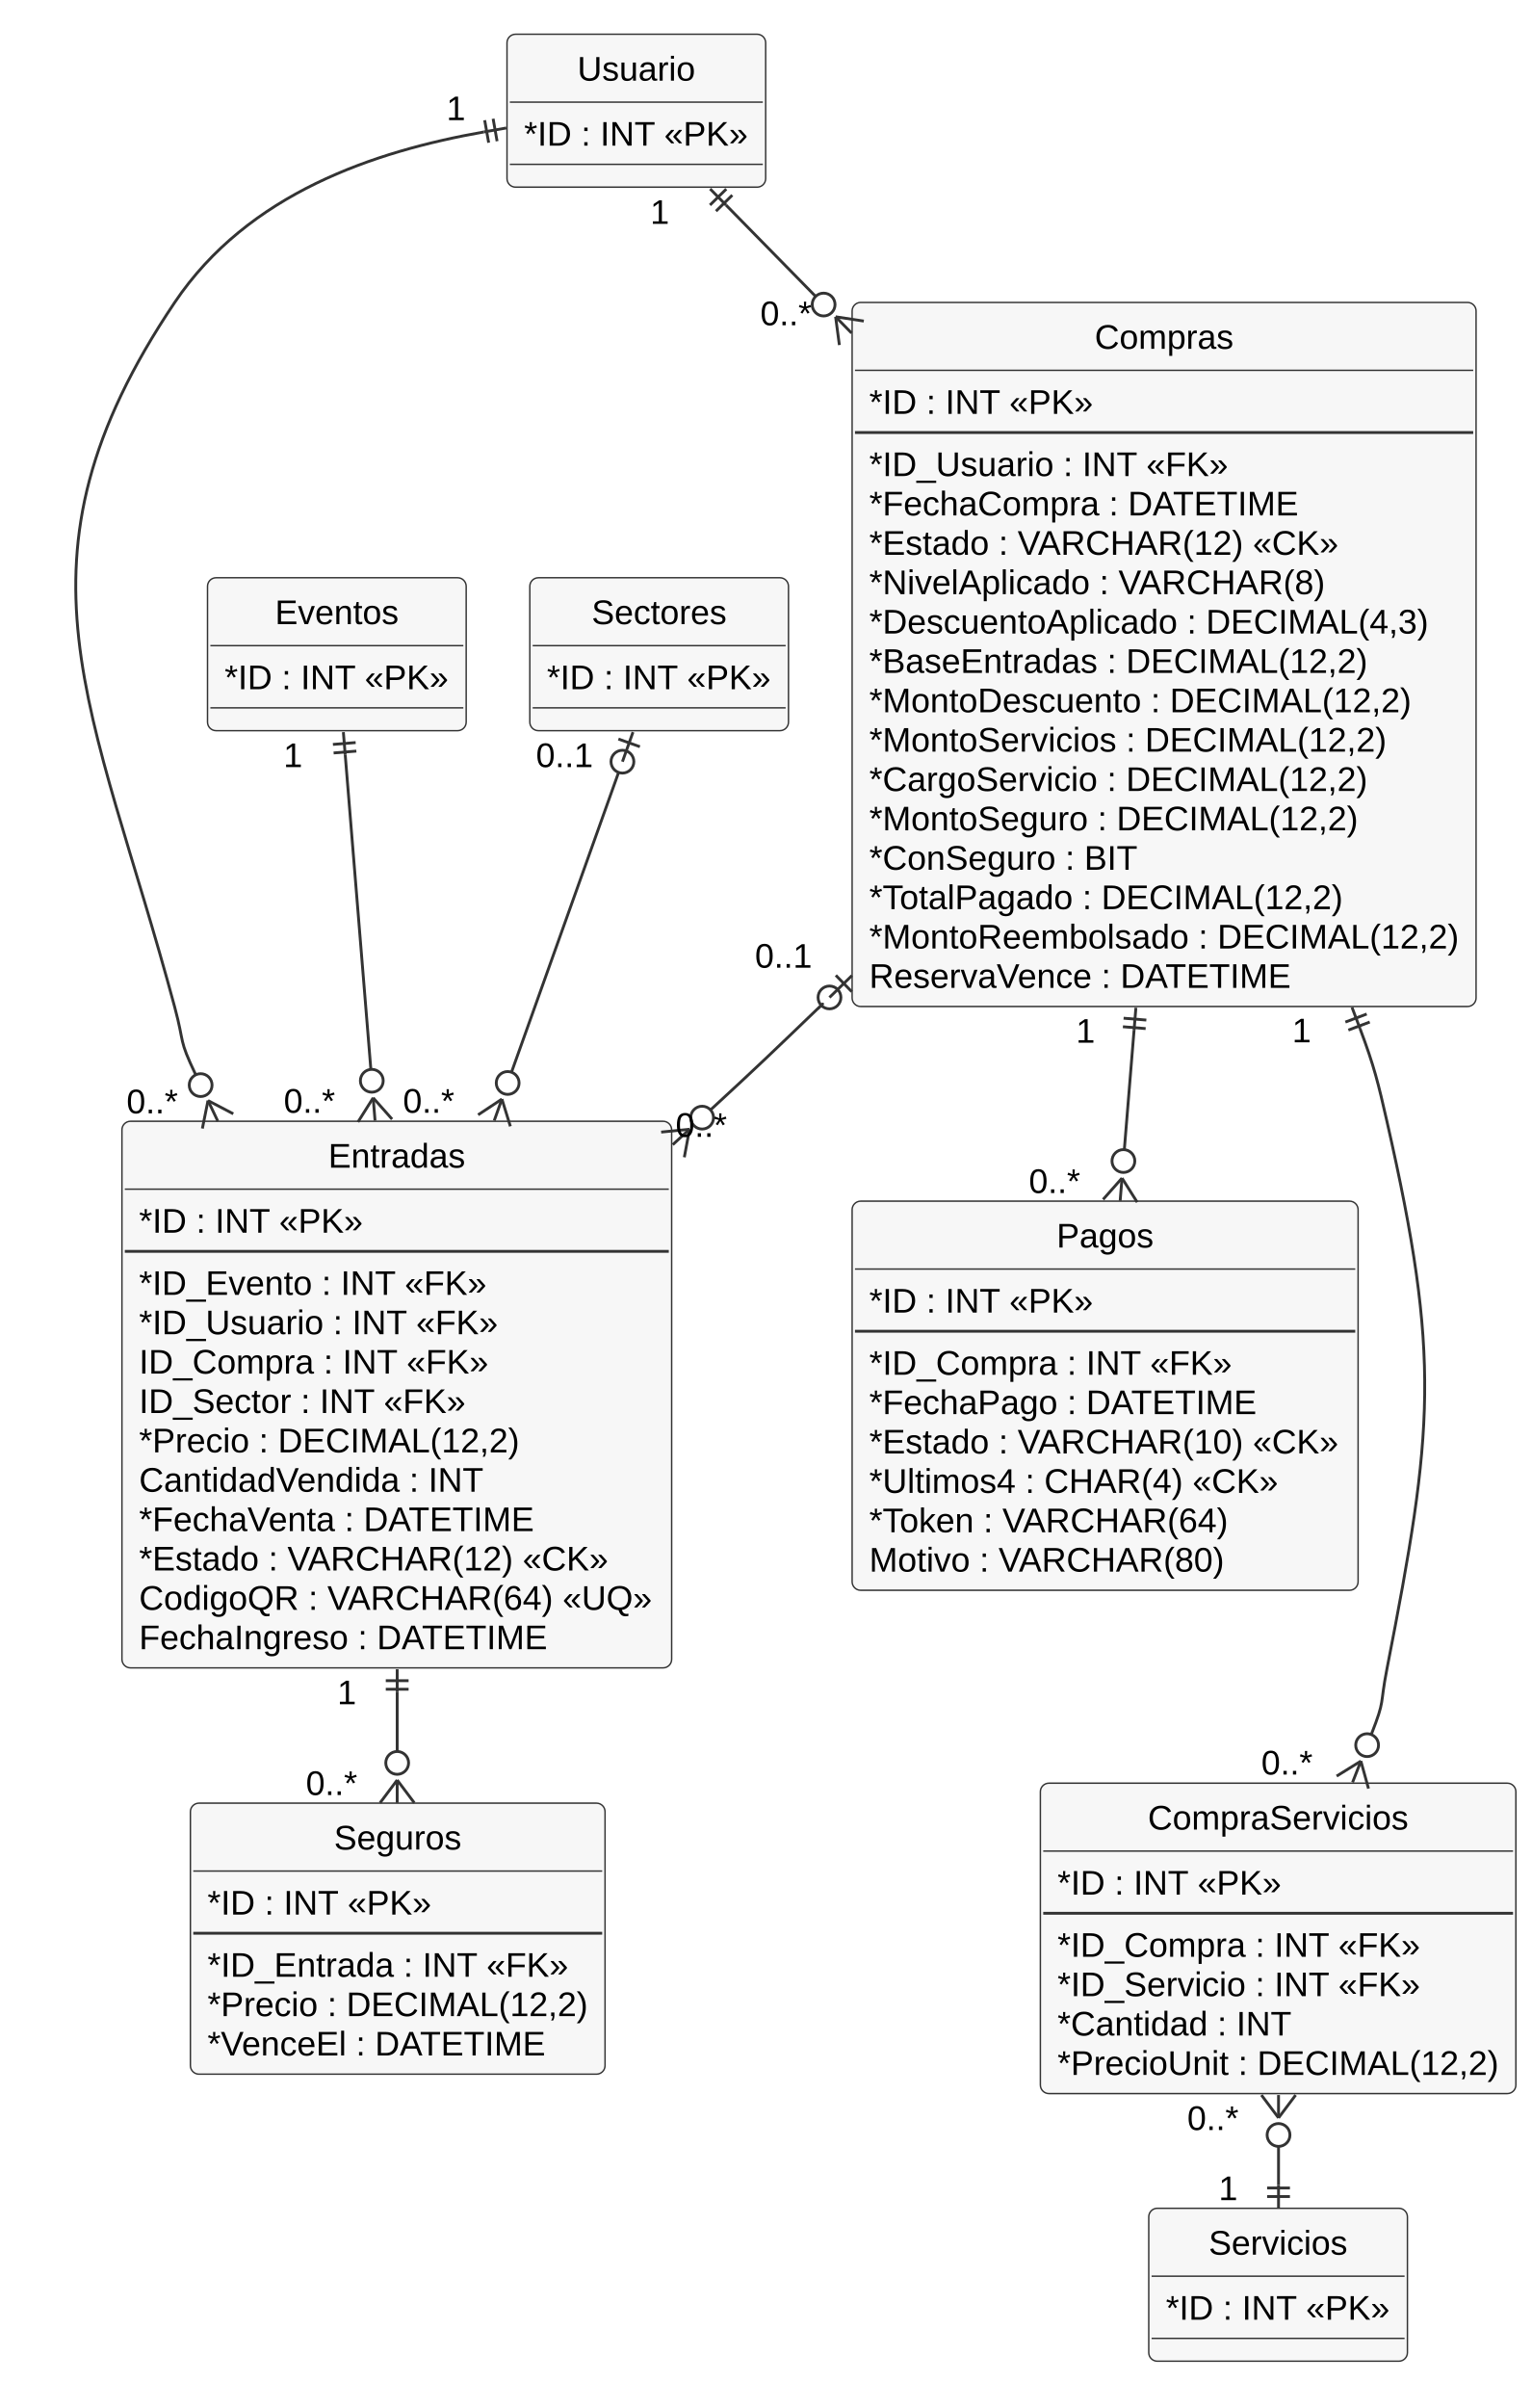
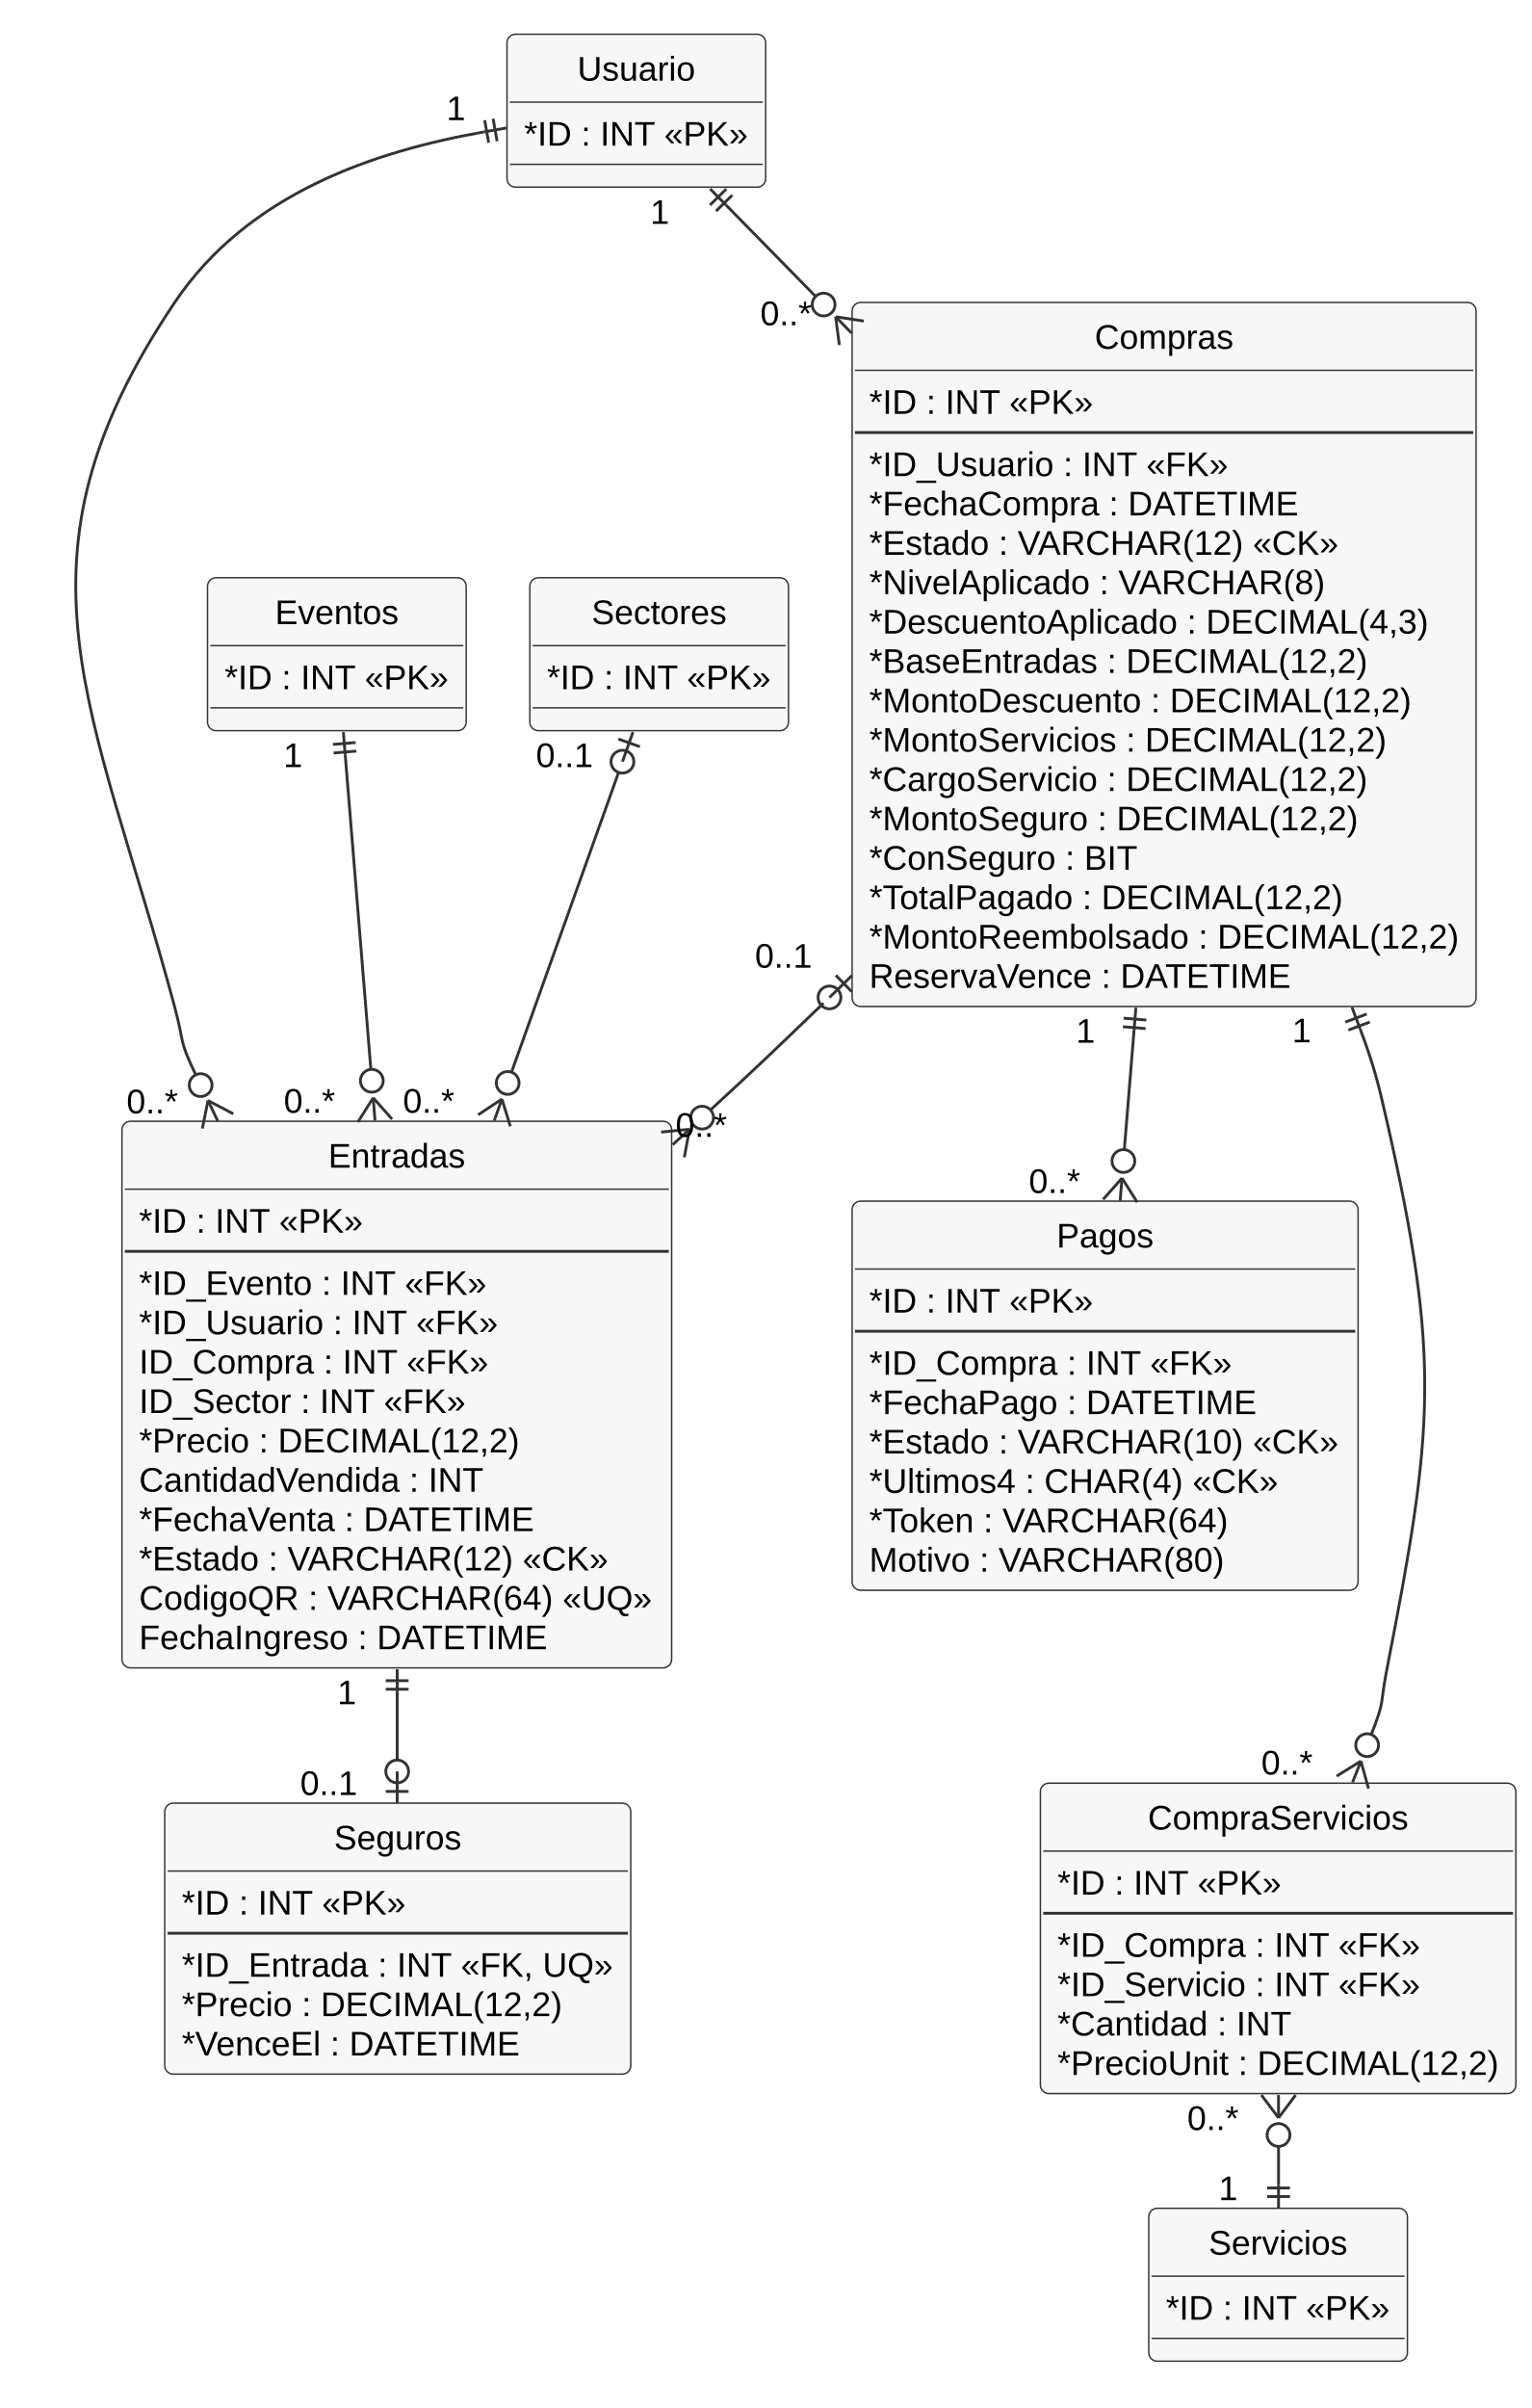
<svg xmlns="http://www.w3.org/2000/svg" version="1.1" data-diagram-type="CLASS" style="width:537px;height:844px;background:#FFFFFF;" width="537px" height="844px" viewBox="0 0 537 844" zoomAndPan="magnify" preserveAspectRatio="none" contentStyleType="text/css">
  <defs />
  <g font-family="sans-serif" lengthAdjust="spacing">
-     <g class="entity" data-qualified-name="Usuario" id="ent0001" data-source-line="8">
+     <g class="entity" data-qualified-name="Usuario" id="ent0001" data-source-line="9">
      <rect x="177.755" y="12" width="90.691" height="53.598" fill="#F7F7F7" style="stroke:#333;stroke-width:0.5;" rx="3" ry="3" />
      <text x="202.426" y="28.256" fill="#000" font-size="12" textLength="41.35" font-family="Arial">Usuario</text>
      <line x1="178.755" y1="35.799" x2="267.446" y2="35.799" style="stroke:#333;stroke-width:0.5;" />
      <text x="183.755" y="51.055" fill="#000" font-size="12" textLength="78.691" font-family="Arial">*ID : INT «PK»</text>
      <line x1="178.755" y1="57.598" x2="267.446" y2="57.598" style="stroke:#333;stroke-width:0.5;" />
    </g>
-     <g class="entity" data-qualified-name="Eventos" id="ent0002" data-source-line="11">
+     <g class="entity" data-qualified-name="Eventos" id="ent0002" data-source-line="12">
      <rect x="72.755" y="202.5" width="90.691" height="53.598" fill="#F7F7F7" style="stroke:#333;stroke-width:0.5;" rx="3" ry="3" />
      <text x="96.421" y="218.756" fill="#000" font-size="12" textLength="43.359" font-family="Arial">Eventos</text>
      <line x1="73.755" y1="226.299" x2="162.446" y2="226.299" style="stroke:#333;stroke-width:0.5;" />
      <text x="78.755" y="241.555" fill="#000" font-size="12" textLength="78.691" font-family="Arial">*ID : INT «PK»</text>
      <line x1="73.755" y1="248.098" x2="162.446" y2="248.098" style="stroke:#333;stroke-width:0.5;" />
    </g>
-     <g class="entity" data-qualified-name="Sectores" id="ent0003" data-source-line="14">
+     <g class="entity" data-qualified-name="Sectores" id="ent0003" data-source-line="15">
      <rect x="185.755" y="202.5" width="90.691" height="53.598" fill="#F7F7F7" style="stroke:#333;stroke-width:0.5;" rx="3" ry="3" />
      <text x="207.423" y="218.756" fill="#000" font-size="12" textLength="47.355" font-family="Arial">Sectores</text>
      <line x1="186.755" y1="226.299" x2="275.446" y2="226.299" style="stroke:#333;stroke-width:0.5;" />
      <text x="191.755" y="241.555" fill="#000" font-size="12" textLength="78.691" font-family="Arial">*ID : INT «PK»</text>
      <line x1="186.755" y1="248.098" x2="275.446" y2="248.098" style="stroke:#333;stroke-width:0.5;" />
    </g>
-     <g class="entity" data-qualified-name="Servicios" id="ent0004" data-source-line="17">
+     <g class="entity" data-qualified-name="Servicios" id="ent0004" data-source-line="18">
      <rect x="402.755" y="774" width="90.691" height="53.598" fill="#F7F7F7" style="stroke:#333;stroke-width:0.5;" rx="3" ry="3" />
      <text x="423.761" y="790.256" fill="#000" font-size="12" textLength="48.68" font-family="Arial">Servicios</text>
      <line x1="403.755" y1="797.799" x2="492.446" y2="797.799" style="stroke:#333;stroke-width:0.5;" />
      <text x="408.755" y="813.055" fill="#000" font-size="12" textLength="78.691" font-family="Arial">*ID : INT «PK»</text>
      <line x1="403.755" y1="819.598" x2="492.446" y2="819.598" style="stroke:#333;stroke-width:0.5;" />
    </g>
-     <g class="entity" data-qualified-name="Compras" id="ent0005" data-source-line="20">
+     <g class="entity" data-qualified-name="Compras" id="ent0005" data-source-line="21">
      <rect x="298.755" y="106" width="218.76" height="246.781" fill="#F7F7F7" style="stroke:#333;stroke-width:0.5;" rx="3" ry="3" />
      <text x="383.795" y="122.256" fill="#000" font-size="12" textLength="48.68" font-family="Arial">Compras</text>
      <line x1="299.755" y1="129.799" x2="516.515" y2="129.799" style="stroke:#333;stroke-width:0.5;" />
      <text x="304.755" y="145.055" fill="#000" font-size="12" textLength="78.691" font-family="Arial">*ID : INT «PK»</text>
      <line x1="299.755" y1="151.598" x2="516.515" y2="151.598" style="stroke:#333;stroke-width:1;" />
      <text x="304.755" y="166.854" fill="#000" font-size="12" textLength="126.041" font-family="Arial">*ID_Usuario : INT «FK»</text>
      <text x="304.755" y="180.652" fill="#000" font-size="12" textLength="151.371" font-family="Arial">*FechaCompra : DATETIME</text>
      <text x="304.755" y="194.451" fill="#000" font-size="12" textLength="165.398" font-family="Arial">*Estado : VARCHAR(12) «CK»</text>
      <text x="304.755" y="208.25" fill="#000" font-size="12" textLength="160.717" font-family="Arial">*NivelAplicado : VARCHAR(8)</text>
      <text x="304.755" y="222.049" fill="#000" font-size="12" textLength="196.09" font-family="Arial">*DescuentoAplicado : DECIMAL(4,3)</text>
      <text x="304.755" y="235.848" fill="#000" font-size="12" textLength="174.744" font-family="Arial">*BaseEntradas : DECIMAL(12,2)</text>
      <text x="304.755" y="249.646" fill="#000" font-size="12" textLength="190.084" font-family="Arial">*MontoDescuento : DECIMAL(12,2)</text>
      <text x="304.755" y="263.445" fill="#000" font-size="12" textLength="181.395" font-family="Arial">*MontoServicios : DECIMAL(12,2)</text>
      <text x="304.755" y="277.244" fill="#000" font-size="12" textLength="174.727" font-family="Arial">*CargoServicio : DECIMAL(12,2)</text>
      <text x="304.755" y="291.043" fill="#000" font-size="12" textLength="171.41" font-family="Arial">*MontoSeguro : DECIMAL(12,2)</text>
      <text x="304.755" y="304.842" fill="#000" font-size="12" textLength="94.049" font-family="Arial">*ConSeguro : BIT</text>
      <text x="304.755" y="318.641" fill="#000" font-size="12" textLength="167.414" font-family="Arial">*TotalPagado : DECIMAL(12,2)</text>
      <text x="304.755" y="332.439" fill="#000" font-size="12" textLength="206.76" font-family="Arial">*MontoReembolsado : DECIMAL(12,2)</text>
      <text x="304.755" y="346.238" fill="#000" font-size="12" textLength="149.379" font-family="Arial">ReservaVence : DATETIME</text>
    </g>
-     <g class="entity" data-qualified-name="Entradas" id="ent0006" data-source-line="38">
+     <g class="entity" data-qualified-name="Entradas" id="ent0006" data-source-line="39">
      <rect x="42.755" y="393" width="192.727" height="191.586" fill="#F7F7F7" style="stroke:#333;stroke-width:0.5;" rx="3" ry="3" />
      <text x="115.103" y="409.256" fill="#000" font-size="12" textLength="48.029" font-family="Arial">Entradas</text>
      <line x1="43.755" y1="416.799" x2="234.481" y2="416.799" style="stroke:#333;stroke-width:0.5;" />
      <text x="48.755" y="432.055" fill="#000" font-size="12" textLength="78.691" font-family="Arial">*ID : INT «PK»</text>
      <line x1="43.755" y1="438.598" x2="234.481" y2="438.598" style="stroke:#333;stroke-width:1;" />
      <text x="48.755" y="453.854" fill="#000" font-size="12" textLength="122.051" font-family="Arial">*ID_Evento : INT «FK»</text>
      <text x="48.755" y="467.652" fill="#000" font-size="12" textLength="126.041" font-family="Arial">*ID_Usuario : INT «FK»</text>
      <text x="48.755" y="481.451" fill="#000" font-size="12" textLength="122.701" font-family="Arial">ID_Compra : INT «FK»</text>
      <text x="48.755" y="495.25" fill="#000" font-size="12" textLength="114.703" font-family="Arial">ID_Sector : INT «FK»</text>
      <text x="48.755" y="509.049" fill="#000" font-size="12" textLength="133.377" font-family="Arial">*Precio : DECIMAL(12,2)</text>
      <text x="48.755" y="522.848" fill="#000" font-size="12" textLength="121.406" font-family="Arial">CantidadVendida : INT</text>
      <text x="48.755" y="536.646" fill="#000" font-size="12" textLength="140.051" font-family="Arial">*FechaVenta : DATETIME</text>
      <text x="48.755" y="550.445" fill="#000" font-size="12" textLength="165.398" font-family="Arial">*Estado : VARCHAR(12) «CK»</text>
      <text x="48.755" y="564.244" fill="#000" font-size="12" textLength="180.727" font-family="Arial">CodigoQR : VARCHAR(64) «UQ»</text>
      <text x="48.755" y="578.043" fill="#000" font-size="12" textLength="144.047" font-family="Arial">FechaIngreso : DATETIME</text>
    </g>
-     <g class="entity" data-qualified-name="Pagos" id="ent0007" data-source-line="52">
+     <g class="entity" data-qualified-name="Pagos" id="ent0007" data-source-line="53">
      <rect x="298.755" y="421" width="177.398" height="136.391" fill="#F7F7F7" style="stroke:#333;stroke-width:0.5;" rx="3" ry="3" />
      <text x="370.441" y="437.256" fill="#000" font-size="12" textLength="34.025" font-family="Arial">Pagos</text>
      <line x1="299.755" y1="444.799" x2="475.153" y2="444.799" style="stroke:#333;stroke-width:0.5;" />
      <text x="304.755" y="460.055" fill="#000" font-size="12" textLength="78.691" font-family="Arial">*ID : INT «PK»</text>
      <line x1="299.755" y1="466.598" x2="475.153" y2="466.598" style="stroke:#333;stroke-width:1;" />
      <text x="304.755" y="481.854" fill="#000" font-size="12" textLength="127.371" font-family="Arial">*ID_Compra : INT «FK»</text>
      <text x="304.755" y="495.652" fill="#000" font-size="12" textLength="136.717" font-family="Arial">*FechaPago : DATETIME</text>
      <text x="304.755" y="509.451" fill="#000" font-size="12" textLength="165.398" font-family="Arial">*Estado : VARCHAR(10) «CK»</text>
      <text x="304.755" y="523.25" fill="#000" font-size="12" textLength="143.367" font-family="Arial">*Ultimos4 : CHAR(4) «CK»</text>
      <text x="304.755" y="537.049" fill="#000" font-size="12" textLength="128.039" font-family="Arial">*Token : VARCHAR(64)</text>
      <text x="304.755" y="550.848" fill="#000" font-size="12" textLength="125.361" font-family="Arial">Motivo : VARCHAR(80)</text>
    </g>
-     <g class="entity" data-qualified-name="CompraServicios" id="ent0008" data-source-line="62">
+     <g class="entity" data-qualified-name="CompraServicios" id="ent0008" data-source-line="63">
      <rect x="364.755" y="625" width="166.717" height="108.793" fill="#F7F7F7" style="stroke:#333;stroke-width:0.5;" rx="3" ry="3" />
      <text x="402.433" y="641.256" fill="#000" font-size="12" textLength="91.359" font-family="Arial">CompraServicios</text>
      <line x1="365.755" y1="648.799" x2="530.472" y2="648.799" style="stroke:#333;stroke-width:0.5;" />
      <text x="370.755" y="664.055" fill="#000" font-size="12" textLength="78.691" font-family="Arial">*ID : INT «PK»</text>
      <line x1="365.755" y1="670.598" x2="530.472" y2="670.598" style="stroke:#333;stroke-width:1;" />
      <text x="370.755" y="685.854" fill="#000" font-size="12" textLength="127.371" font-family="Arial">*ID_Compra : INT «FK»</text>
      <text x="370.755" y="699.652" fill="#000" font-size="12" textLength="127.371" font-family="Arial">*ID_Servicio : INT «FK»</text>
      <text x="370.755" y="713.451" fill="#000" font-size="12" textLength="82.037" font-family="Arial">*Cantidad : INT</text>
      <text x="370.755" y="727.25" fill="#000" font-size="12" textLength="154.717" font-family="Arial">*PrecioUnit : DECIMAL(12,2)</text>
    </g>
-     <g class="entity" data-qualified-name="Seguros" id="ent0009" data-source-line="70">
-       <rect x="66.755" y="632" width="145.377" height="94.994" fill="#F7F7F7" style="stroke:#333;stroke-width:0.5;" rx="3" ry="3" />
-       <text x="117.096" y="648.256" fill="#000" font-size="12" textLength="44.695" font-family="Arial">Seguros</text>
-       <line x1="67.755" y1="655.799" x2="211.132" y2="655.799" style="stroke:#333;stroke-width:0.5;" />
-       <text x="72.755" y="671.055" fill="#000" font-size="12" textLength="78.691" font-family="Arial">*ID : INT «PK»</text>
-       <line x1="67.755" y1="677.598" x2="211.132" y2="677.598" style="stroke:#333;stroke-width:1;" />
-       <text x="72.755" y="692.854" fill="#000" font-size="12" textLength="126.721" font-family="Arial">*ID_Entrada : INT «FK»</text>
-       <text x="72.755" y="706.652" fill="#000" font-size="12" textLength="133.377" font-family="Arial">*Precio : DECIMAL(12,2)</text>
-       <text x="72.755" y="720.451" fill="#000" font-size="12" textLength="120.035" font-family="Arial">*VenceEl : DATETIME</text>
+     <g class="entity" data-qualified-name="Seguros" id="ent0009" data-source-line="71">
+       <rect x="57.755" y="632" width="163.389" height="94.994" fill="#F7F7F7" style="stroke:#333;stroke-width:0.5;" rx="3" ry="3" />
+       <text x="117.101" y="648.256" fill="#000" font-size="12" textLength="44.695" font-family="Arial">Seguros</text>
+       <line x1="58.755" y1="655.799" x2="220.143" y2="655.799" style="stroke:#333;stroke-width:0.5;" />
+       <text x="63.755" y="671.055" fill="#000" font-size="12" textLength="78.691" font-family="Arial">*ID : INT «PK»</text>
+       <line x1="58.755" y1="677.598" x2="220.143" y2="677.598" style="stroke:#333;stroke-width:1;" />
+       <text x="63.755" y="692.854" fill="#000" font-size="12" textLength="151.389" font-family="Arial">*ID_Entrada : INT «FK, UQ»</text>
+       <text x="63.755" y="706.652" fill="#000" font-size="12" textLength="133.377" font-family="Arial">*Precio : DECIMAL(12,2)</text>
+       <text x="63.755" y="720.451" fill="#000" font-size="12" textLength="120.035" font-family="Arial">*VenceEl : DATETIME</text>
    </g>
    <g class="link" data-entity-1="ent0001" data-entity-2="ent0005" id="lnk10" data-link-type="crowfoot">
      <line x1="248.925" y1="71.867" x2="254.635" y2="66.263" style="stroke:#333;stroke-width:1;" />
      <line x1="251.027" y1="74.008" x2="256.736" y2="68.404" style="stroke:#333;stroke-width:1;" />
      <line x1="254.582" y1="71.92" x2="248.978" y2="66.21" style="stroke:#333;stroke-width:1;" />
      <line x1="292.964" y1="111.029" x2="302.85" y2="112.535" style="stroke:#333;stroke-width:1;" />
      <line x1="292.964" y1="111.029" x2="294.286" y2="120.941" style="stroke:#333;stroke-width:1;" />
      <line x1="292.964" y1="111.029" x2="298.568" y2="116.738" style="stroke:#333;stroke-width:1;" />
      <ellipse cx="288.762" cy="106.746" rx="4" ry="4" fill="none" style="stroke:#333;stroke-width:1;" />
      <path d="M254.582,71.92 C268.084,85.678 267.44,85.021 285.96,103.891" style="stroke:#333;stroke-width:1;" fill="none" />
      <text x="266.568" y="113.994" fill="#000" font-size="12" textLength="31.348" font-family="Arial">0..*    </text>
      <text x="227.978" y="78.466" fill="#000" font-size="12" textLength="20.01" font-family="Arial">1    </text>
    </g>
    <g class="link" data-entity-1="ent0005" data-entity-2="ent0007" id="lnk11" data-link-type="crowfoot">
      <line x1="393.935" y1="356.878" x2="401.908" y2="357.529" style="stroke:#333;stroke-width:1;" />
      <line x1="393.691" y1="359.869" x2="401.665" y2="360.519" style="stroke:#333;stroke-width:1;" />
      <line x1="397.597" y1="361.19" x2="398.247" y2="353.217" style="stroke:#333;stroke-width:1;" />
      <line x1="393.378" y1="412.918" x2="398.708" y2="421.379" style="stroke:#333;stroke-width:1;" />
      <line x1="393.378" y1="412.918" x2="386.748" y2="420.404" style="stroke:#333;stroke-width:1;" />
      <line x1="393.378" y1="412.918" x2="392.728" y2="420.891" style="stroke:#333;stroke-width:1;" />
      <ellipse cx="393.866" cy="406.938" rx="4" ry="4" fill="none" style="stroke:#333;stroke-width:1;" />
      <path d="M397.597,361.19 C395.695,384.507 395.885,382.173 394.191,402.951" style="stroke:#333;stroke-width:1;" fill="none" />
      <text x="360.728" y="418.147" fill="#000" font-size="12" textLength="31.348" font-family="Arial">0..*    </text>
      <text x="377.247" y="365.473" fill="#000" font-size="12" textLength="20.01" font-family="Arial">1    </text>
    </g>
    <g class="link" data-entity-1="ent0005" data-entity-2="ent0006" id="lnk12" data-link-type="crowfoot">
      <line x1="290.82" y1="349.602" x2="298.695" y2="341.922" style="stroke:#333;stroke-width:1;" />
      <ellipse cx="290.82" cy="349.602" rx="4" ry="4" fill="none" style="stroke:#333;stroke-width:1;" />
      <line x1="293.039" y1="341.851" x2="298.624" y2="347.579" style="stroke:#333;stroke-width:1;" />
      <line x1="241.748" y1="395.795" x2="239.924" y2="405.627" style="stroke:#333;stroke-width:1;" />
      <line x1="241.748" y1="395.795" x2="231.799" y2="396.797" style="stroke:#333;stroke-width:1;" />
      <line x1="241.748" y1="395.795" x2="235.862" y2="401.212" style="stroke:#333;stroke-width:1;" />
      <ellipse cx="246.164" cy="391.732" rx="4" ry="4" fill="none" style="stroke:#333;stroke-width:1;" />
      <path d="M287.956,352.394 C284.109,356.145 291.027,349.375 287.255,353 C270.83,368.784 266.367,373.141 249.107,389.024" style="stroke:#333;stroke-width:1;" fill="none" />
      <text x="236.862" y="398.468" fill="#000" font-size="12" textLength="34.682" font-family="Arial">     0..*</text>
      <text x="264.695" y="339.178" fill="#000" font-size="12" textLength="33.352" font-family="Arial">0..1    </text>
    </g>
    <g class="link" data-entity-1="ent0005" data-entity-2="ent0008" id="lnk13" data-link-type="crowfoot">
      <line x1="471.686" y1="358.235" x2="479.173" y2="355.415" style="stroke:#333;stroke-width:1;" />
      <line x1="472.744" y1="361.042" x2="480.23" y2="358.223" style="stroke:#333;stroke-width:1;" />
      <line x1="476.84" y1="360.568" x2="474.02" y2="353.082" style="stroke:#333;stroke-width:1;" />
      <line x1="477.13" y1="617.26" x2="479.801" y2="626.897" style="stroke:#333;stroke-width:1;" />
      <line x1="477.13" y1="617.26" x2="468.626" y2="622.523" style="stroke:#333;stroke-width:1;" />
      <line x1="477.13" y1="617.26" x2="474.213" y2="624.71" style="stroke:#333;stroke-width:1;" />
      <ellipse cx="479.317" cy="611.673" rx="4" ry="4" fill="none" style="stroke:#333;stroke-width:1;" />
      <path d="M476.84,360.568 C481.808,373.759 483.234,379.727 486.255,393 C505.19,476.206 502.623,501.251 486.255,585 C483.667,598.241 485.759,595.215 480.775,607.948" style="stroke:#333;stroke-width:1;" fill="none" />
      <text x="442.213" y="621.965" fill="#000" font-size="12" textLength="31.348" font-family="Arial">0..*    </text>
      <text x="453.02" y="365.337" fill="#000" font-size="12" textLength="20.01" font-family="Arial">1    </text>
    </g>
    <g class="link" data-entity-1="ent0008" data-entity-2="ent0004" id="lnk14" data-link-type="crowfoot">
      <line x1="448.255" y1="742.307" x2="442.255" y2="734.307" style="stroke:#333;stroke-width:1;" />
      <line x1="448.255" y1="742.307" x2="454.255" y2="734.307" style="stroke:#333;stroke-width:1;" />
      <line x1="448.255" y1="742.307" x2="448.255" y2="734.307" style="stroke:#333;stroke-width:1;" />
      <ellipse cx="448.255" cy="748.307" rx="4" ry="4" fill="none" style="stroke:#333;stroke-width:1;" />
      <line x1="452.255" y1="769.885" x2="444.255" y2="769.885" style="stroke:#333;stroke-width:1;" />
      <line x1="452.255" y1="766.885" x2="444.255" y2="766.885" style="stroke:#333;stroke-width:1;" />
      <line x1="448.255" y1="765.885" x2="448.255" y2="773.885" style="stroke:#333;stroke-width:1;" />
      <path d="M448.255,752.307 C448.255,766.06 448.255,754.237 448.255,765.885" style="stroke:#333;stroke-width:1;" fill="none" />
      <text x="427.255" y="771.141" fill="#000" font-size="12" textLength="20.01" font-family="Arial">1    </text>
      <text x="416.255" y="746.563" fill="#000" font-size="12" textLength="31.348" font-family="Arial">0..*    </text>
    </g>
    <g class="link" data-entity-1="ent0001" data-entity-2="ent0006" id="lnk15" data-link-type="crowfoot">
      <line x1="172.888" y1="41.617" x2="174.278" y2="49.495" style="stroke:#333;stroke-width:1;" />
      <line x1="169.933" y1="42.138" x2="171.324" y2="50.017" style="stroke:#333;stroke-width:1;" />
      <line x1="169.644" y1="46.251" x2="177.522" y2="44.861" style="stroke:#333;stroke-width:1;" />
      <line x1="72.927" y1="385.746" x2="81.783" y2="390.389" style="stroke:#333;stroke-width:1;" />
      <line x1="72.927" y1="385.746" x2="70.949" y2="395.548" style="stroke:#333;stroke-width:1;" />
      <line x1="72.927" y1="385.746" x2="76.366" y2="392.969" style="stroke:#333;stroke-width:1;" />
      <ellipse cx="70.347" cy="380.328" rx="4" ry="4" fill="none" style="stroke:#333;stroke-width:1;" />
      <path d="M169.644,46.251 C131.416,52.998 87.012,67.693 61.255,106 C0,197.099 32.825,246.967 61.255,353 C64.865,366.465 62.441,363.723 68.628,376.717" style="stroke:#333;stroke-width:1;" fill="none" />
      <text x="44.366" y="390.224" fill="#000" font-size="12" textLength="31.348" font-family="Arial">0..*    </text>
      <text x="156.522" y="42.117" fill="#000" font-size="12" textLength="20.01" font-family="Arial">1    </text>
    </g>
    <g class="link" data-entity-1="ent0002" data-entity-2="ent0006" id="lnk16" data-link-type="crowfoot">
      <line x1="116.722" y1="260.919" x2="124.696" y2="260.269" style="stroke:#333;stroke-width:1;" />
      <line x1="116.966" y1="263.91" x2="124.94" y2="263.259" style="stroke:#333;stroke-width:1;" />
      <line x1="121.034" y1="264.581" x2="120.384" y2="256.608" style="stroke:#333;stroke-width:1;" />
      <line x1="130.837" y1="384.787" x2="137.468" y2="392.273" style="stroke:#333;stroke-width:1;" />
      <line x1="130.837" y1="384.787" x2="125.508" y2="393.249" style="stroke:#333;stroke-width:1;" />
      <line x1="130.837" y1="384.787" x2="131.488" y2="392.761" style="stroke:#333;stroke-width:1;" />
      <ellipse cx="130.35" cy="378.807" rx="4" ry="4" fill="none" style="stroke:#333;stroke-width:1;" />
      <path d="M121.034,264.581 C123.631,296.418 126.051,326.102 130.025,374.821" style="stroke:#333;stroke-width:1;" fill="none" />
      <text x="99.488" y="390.017" fill="#000" font-size="12" textLength="31.348" font-family="Arial">0..*    </text>
      <text x="99.384" y="268.863" fill="#000" font-size="12" textLength="20.01" font-family="Arial">1    </text>
    </g>
    <g class="link" data-entity-1="ent0003" data-entity-2="ent0006" id="lnk17" data-link-type="crowfoot">
      <line x1="218.226" y1="266.966" x2="221.927" y2="256.608" style="stroke:#333;stroke-width:1;" />
      <ellipse cx="218.226" cy="266.966" rx="4" ry="4" fill="none" style="stroke:#333;stroke-width:1;" />
      <line x1="216.814" y1="259.029" x2="224.348" y2="261.72" style="stroke:#333;stroke-width:1;" />
      <line x1="175.974" y1="385.227" x2="178.932" y2="394.78" style="stroke:#333;stroke-width:1;" />
      <line x1="175.974" y1="385.227" x2="167.632" y2="390.742" style="stroke:#333;stroke-width:1;" />
      <line x1="175.974" y1="385.227" x2="173.282" y2="392.761" style="stroke:#333;stroke-width:1;" />
      <ellipse cx="177.992" cy="379.577" rx="4" ry="4" fill="none" style="stroke:#333;stroke-width:1;" />
      <path d="M216.88,270.733 C205.505,302.57 196.744,327.092 179.338,375.81" style="stroke:#333;stroke-width:1;" fill="none" />
      <text x="141.282" y="390.017" fill="#000" font-size="12" textLength="31.348" font-family="Arial">0..*    </text>
      <text x="187.927" y="268.863" fill="#000" font-size="12" textLength="33.352" font-family="Arial">0..1    </text>
    </g>
-     <g class="link" data-entity-1="ent0006" data-entity-2="ent0009" id="lnk18" data-link-type="crowfoot">
+     <g class="link" data-entity-1="ent0006" data-entity-2="ent0009" id="lnk18" data-link-type="association">
      <line x1="135.255" y1="589.078" x2="143.255" y2="589.078" style="stroke:#333;stroke-width:1;" />
      <line x1="135.255" y1="592.078" x2="143.255" y2="592.078" style="stroke:#333;stroke-width:1;" />
      <line x1="139.255" y1="593.078" x2="139.255" y2="585.078" style="stroke:#333;stroke-width:1;" />
-       <line x1="139.255" y1="623.894" x2="145.255" y2="631.894" style="stroke:#333;stroke-width:1;" />
-       <line x1="139.255" y1="623.894" x2="133.255" y2="631.894" style="stroke:#333;stroke-width:1;" />
-       <line x1="139.255" y1="623.894" x2="139.255" y2="631.894" style="stroke:#333;stroke-width:1;" />
-       <ellipse cx="139.255" cy="617.894" rx="4" ry="4" fill="none" style="stroke:#333;stroke-width:1;" />
-       <path d="M139.255,593.078 C139.255,609.365 139.255,599.619 139.255,613.894" style="stroke:#333;stroke-width:1;" fill="none" />
-       <text x="107.255" y="629.15" fill="#000" font-size="12" textLength="31.348" font-family="Arial">0..*    </text>
+       <line x1="139.255" y1="620.894" x2="139.255" y2="631.894" style="stroke:#333;stroke-width:1;" />
+       <ellipse cx="139.255" cy="620.894" rx="4" ry="4" fill="none" style="stroke:#333;stroke-width:1;" />
+       <line x1="143.255" y1="627.894" x2="135.255" y2="627.894" style="stroke:#333;stroke-width:1;" />
+       <path d="M139.255,593.078 C139.255,609.365 139.255,602.619 139.255,616.894" style="stroke:#333;stroke-width:1;" fill="none" />
+       <text x="105.255" y="629.15" fill="#000" font-size="12" textLength="33.352" font-family="Arial">0..1    </text>
      <text x="118.255" y="597.334" fill="#000" font-size="12" textLength="20.01" font-family="Arial">1    </text>
    </g>
  </g>
</svg>
